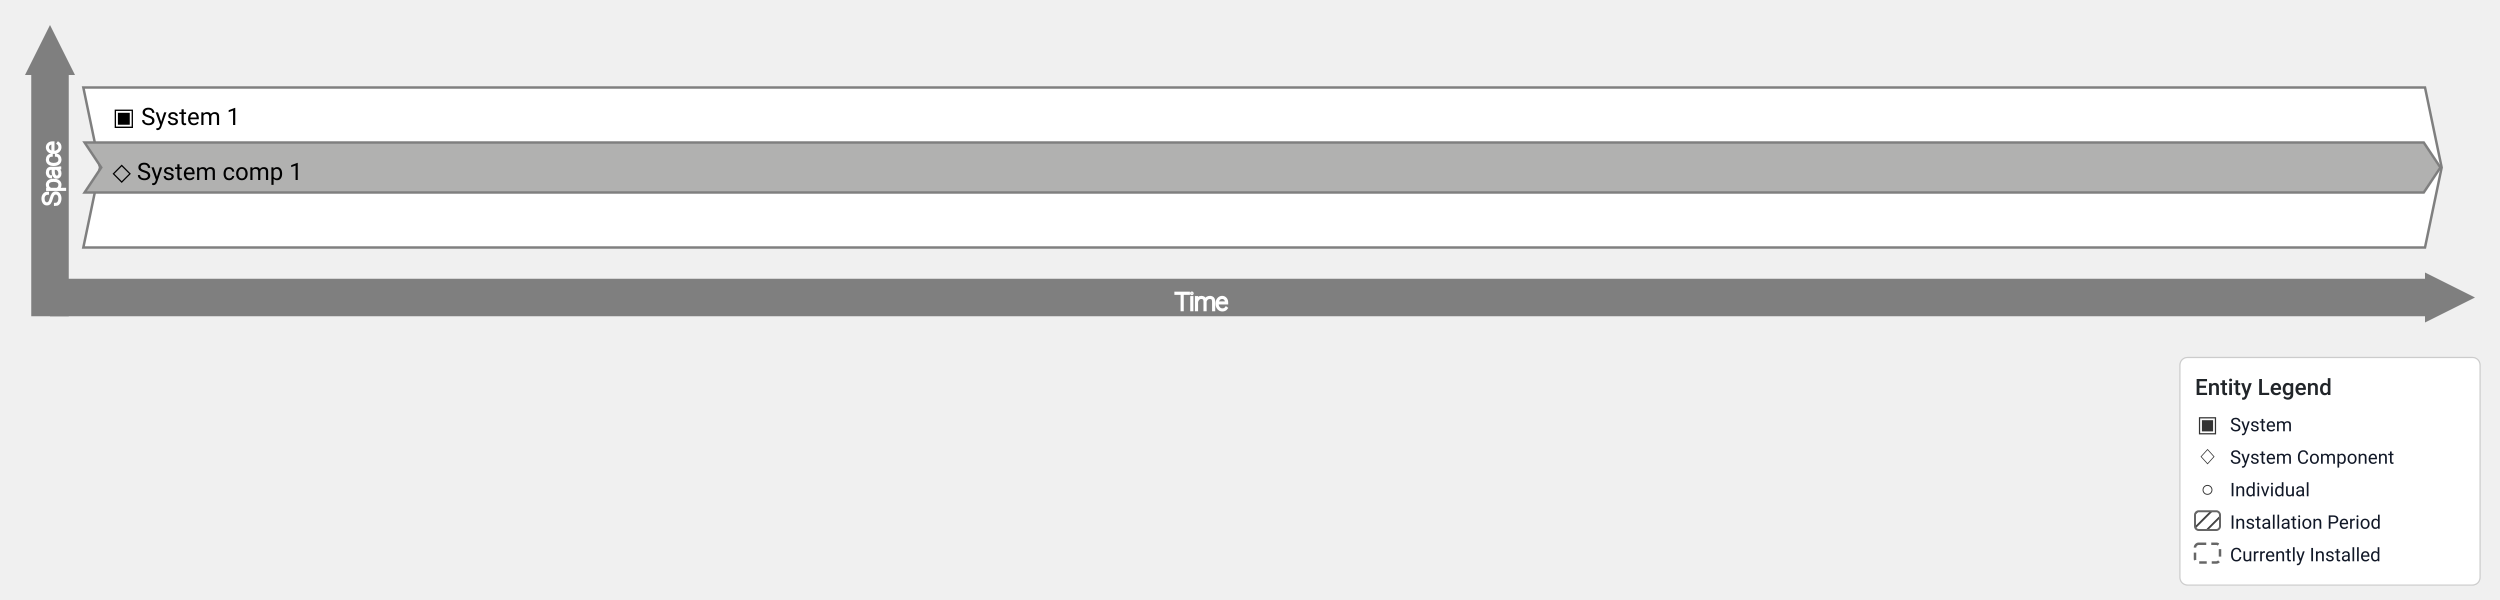
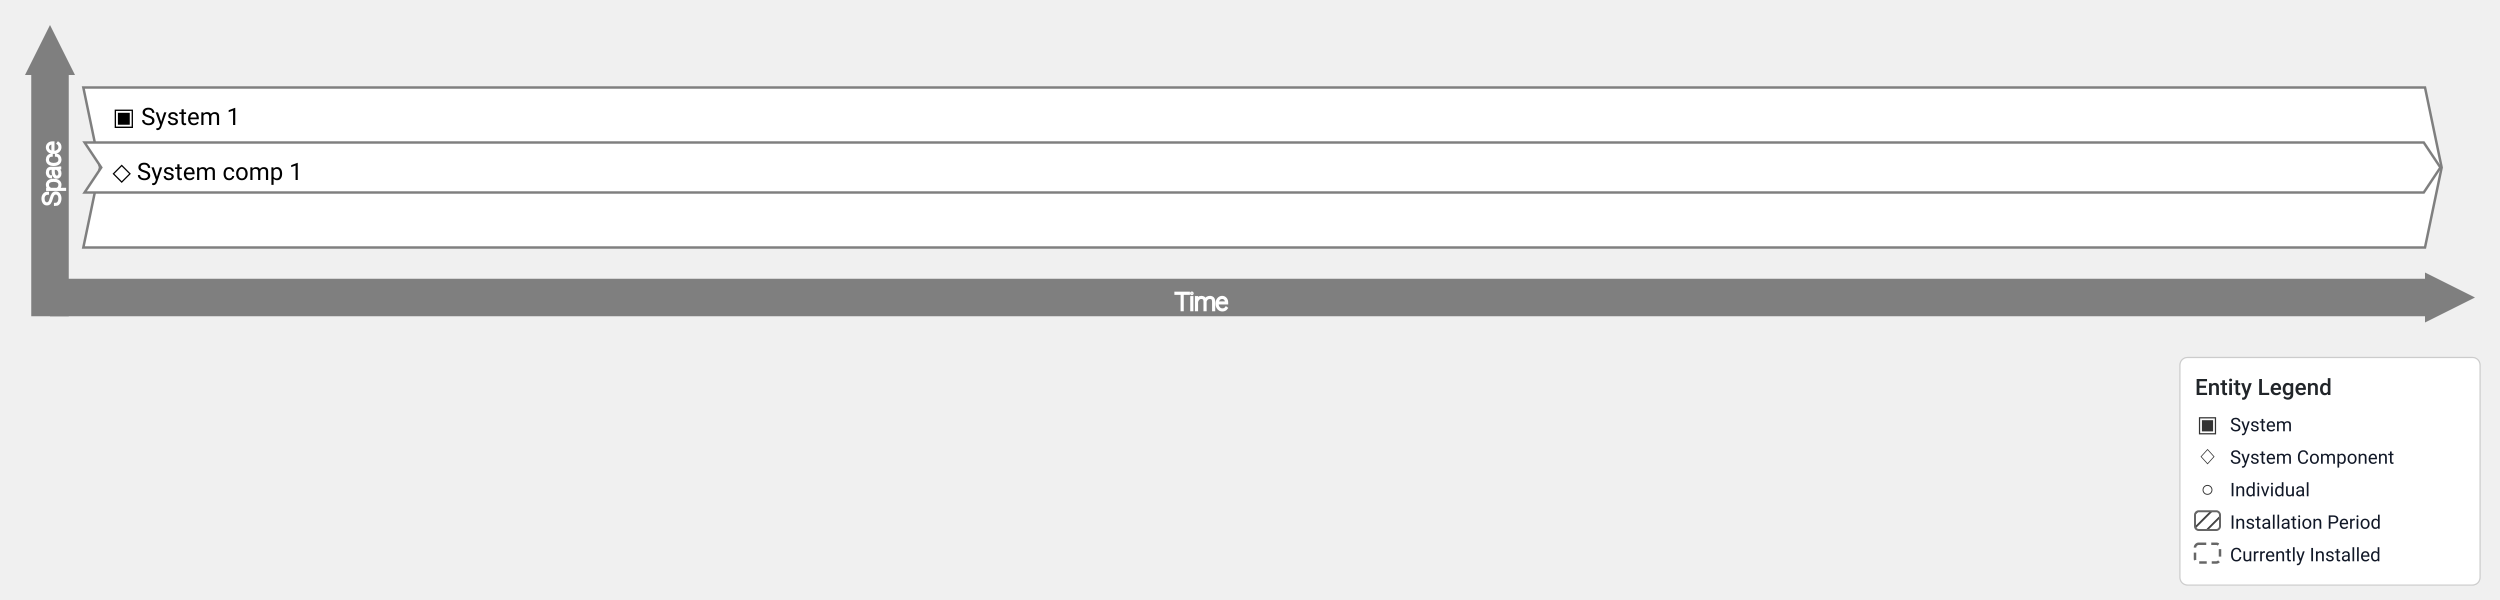
<svg xmlns="http://www.w3.org/2000/svg" viewBox="0 0 1000 240" style="min-width: 100%; max-width: 100%;">
  <g id="activity-diagram-group" transform="translate(0,0) scale(1)">
    <defs>
      <mask id="activity-mask" maskUnits="userSpaceOnUse">
        <rect x="-50000" y="-50000" width="100000" height="100000" fill="white" />
        <rect x="-50000" y="35" width="100000" height="64" fill="black" />
        <path d="M 33.333 35 l 936.667 0l 6.667 32 -6.667 32l -936.667 0l 6.667 -32 -6.667 -32Z" fill="white" />
        <rect x="-50000" y="57" width="100000" height="20" fill="black" />
        <path d="M 33.833 57 l 935.667 0l 6.667 10 -6.667 10l -935.667 0l 6.667 -10 -6.667 -10Z" fill="white" />
      </mask>
      <pattern id="installHatch" width="8" height="8" patternUnits="userSpaceOnUse" patternTransform="rotate(45)">
        <line x1="0" y1="0" x2="0" y2="8" stroke="#666" stroke-width="1.5" />
      </pattern>
      <pattern id="installHatchHighlight" width="8" height="8" patternUnits="userSpaceOnUse" patternTransform="rotate(45)">
        <line x1="0" y1="0" x2="0" y2="8" stroke="#444" stroke-width="2" />
      </pattern>
      <pattern id="exportInstallHatch" width="4" height="4" patternUnits="userSpaceOnUse" patternTransform="rotate(45)">
        <line x1="0" y1="0" x2="0" y2="4" stroke="#444" stroke-width="1.5" />
      </pattern>
    </defs>
-     <path class="individual" id="i6f8beaeb-e359-45e5-8725-02000f09a1aa" d="M 33.333 35 l 936.667 0l 6.667 32 -6.667 32l -936.667 0l 6.667 -32 -6.667 -32Z" stroke="#7F7F7F" stroke-width="1px" fill="white" data-row-y="35" style="cursor: ns-resize; fill: white;" />
-     <path class="individual" id="ifb72e02a-978e-422b-ac7a-3e1bdb3c782c" d="M 33.833 57 l 935.667 0l 6.667 10 -6.667 10l -935.667 0l 6.667 -10 -6.667 -10Z" stroke="#7F7F7F" stroke-width="1px" fill="#B1B1B0" data-row-y="57" style="cursor: ns-resize;" />
-     <text class="individualLabel" id="il6f8beaeb-e359-45e5-8725-02000f09a1aa" x="45" y="50" text-anchor="start" font-family="Roboto, Arial, sans-serif" font-size="0.8em">▣ System 1</text>
-     <text class="individualLabel" id="ilfb72e02a-978e-422b-ac7a-3e1bdb3c782c" x="45" y="72" text-anchor="start" font-family="Roboto, Arial, sans-serif" font-size="0.8em">◇ System comp 1</text>
+     <path class="individual" id="i010adaa0-ed9b-4c2d-8817-9b5e133d7173" d="M 33.333 35 l 936.667 0l 6.667 32 -6.667 32l -936.667 0l 6.667 -32 -6.667 -32Z" stroke="#7F7F7F" stroke-width="1px" fill="white" data-row-y="35" style="cursor: ns-resize; fill: white;" />
+     <path class="individual" id="i0f14a5f2-f3cf-4083-9acc-01a04afcb832" d="M 33.833 57 l 935.667 0l 6.667 10 -6.667 10l -935.667 0l 6.667 -10 -6.667 -10Z" stroke="#7F7F7F" stroke-width="1px" fill="white" data-row-y="57" style="cursor: ns-resize; fill: white;" />
+     <text class="individualLabel" id="il010adaa0-ed9b-4c2d-8817-9b5e133d7173" x="45" y="50" text-anchor="start" font-family="Roboto, Arial, sans-serif" font-size="0.8em">▣ System 1</text>
+     <text class="individualLabel" id="il0f14a5f2-f3cf-4083-9acc-01a04afcb832" x="45" y="72" text-anchor="start" font-family="Roboto, Arial, sans-serif" font-size="0.8em">◇ System comp 1</text>
    <defs class="axisTriangle">
      <marker id="triangle" refX="0" refY="10" markerWidth="20" markerHeight="20" markerUnits="userSpaceOnUse" orient="auto" viewbox="0 0 20 20">
        <path d="M 0 0 L 20 10 L 0 20 z" style="fill: rgb(127, 127, 127);" />
      </marker>
    </defs>
    <line class="axisLine" x1="20" y1="119" x2="970" y2="119" marker-end="url(#triangle)" stroke="#7F7F7F" stroke-width="15" />
    <text class="axisLable" x="470" y="124" stroke="white" fill="white" font-size="0.8em" font-weight="200" text-anchor="start" font-family="Roboto, Arial, sans-serif">Time</text>
    <line class="axisLine" x1="20" y1="126.5" x2="20" y2="30" marker-end="url(#triangle)" stroke="#7F7F7F" stroke-width="15" />
    <text class="axisLable" x="44" y="89.5" stroke="white" fill="white" font-size="0.8em" font-weight="200" text-anchor="middle" font-family="Roboto, Arial, sans-serif" transform="rotate(270 24 89.5)">Space</text>
  </g>
  <g transform="translate(872, 143)">
    <rect x="0" y="0" width="120" height="91" fill="white" stroke="rgba(0,0,0,0.175)" stroke-width="0.5" rx="3" />
    <text x="6" y="15" font-family="Roboto, Arial, sans-serif" font-size="9" font-weight="500" fill="#212529">Entity Legend</text>
    <g>
      <text x="11" y="29.65" text-anchor="middle" font-size="9" fill="#333">▣</text>
      <text x="20" y="29.5" font-family="Roboto, Arial, sans-serif" font-size="7.5" fill="#111827">System</text>
    </g>
    <g>
      <text x="11" y="42.65" text-anchor="middle" font-size="9" fill="#333">◇</text>
      <text x="20" y="42.5" font-family="Roboto, Arial, sans-serif" font-size="7.5" fill="#111827">System Component</text>
    </g>
    <g>
      <text x="11" y="55.65" text-anchor="middle" font-size="9" fill="#333">○</text>
      <text x="20" y="55.5" font-family="Roboto, Arial, sans-serif" font-size="7.5" fill="#111827">Individual</text>
    </g>
    <g>
      <rect x="6" y="61.5" width="10" height="7.5" rx="1.5" fill="url(#exportInstallHatch)" stroke="#666" stroke-width="0.8" />
      <text x="20" y="68.5" font-family="Roboto, Arial, sans-serif" font-size="7.5" fill="#111827">Installation Period</text>
    </g>
    <g>
      <rect x="6" y="74.5" width="10" height="7.5" rx="1.5" fill="none" stroke="#666" stroke-width="1" stroke-dasharray="3,2" />
      <text x="20" y="81.5" font-family="Roboto, Arial, sans-serif" font-size="7.5" fill="#111827">Currently Installed</text>
    </g>
  </g>
</svg>
